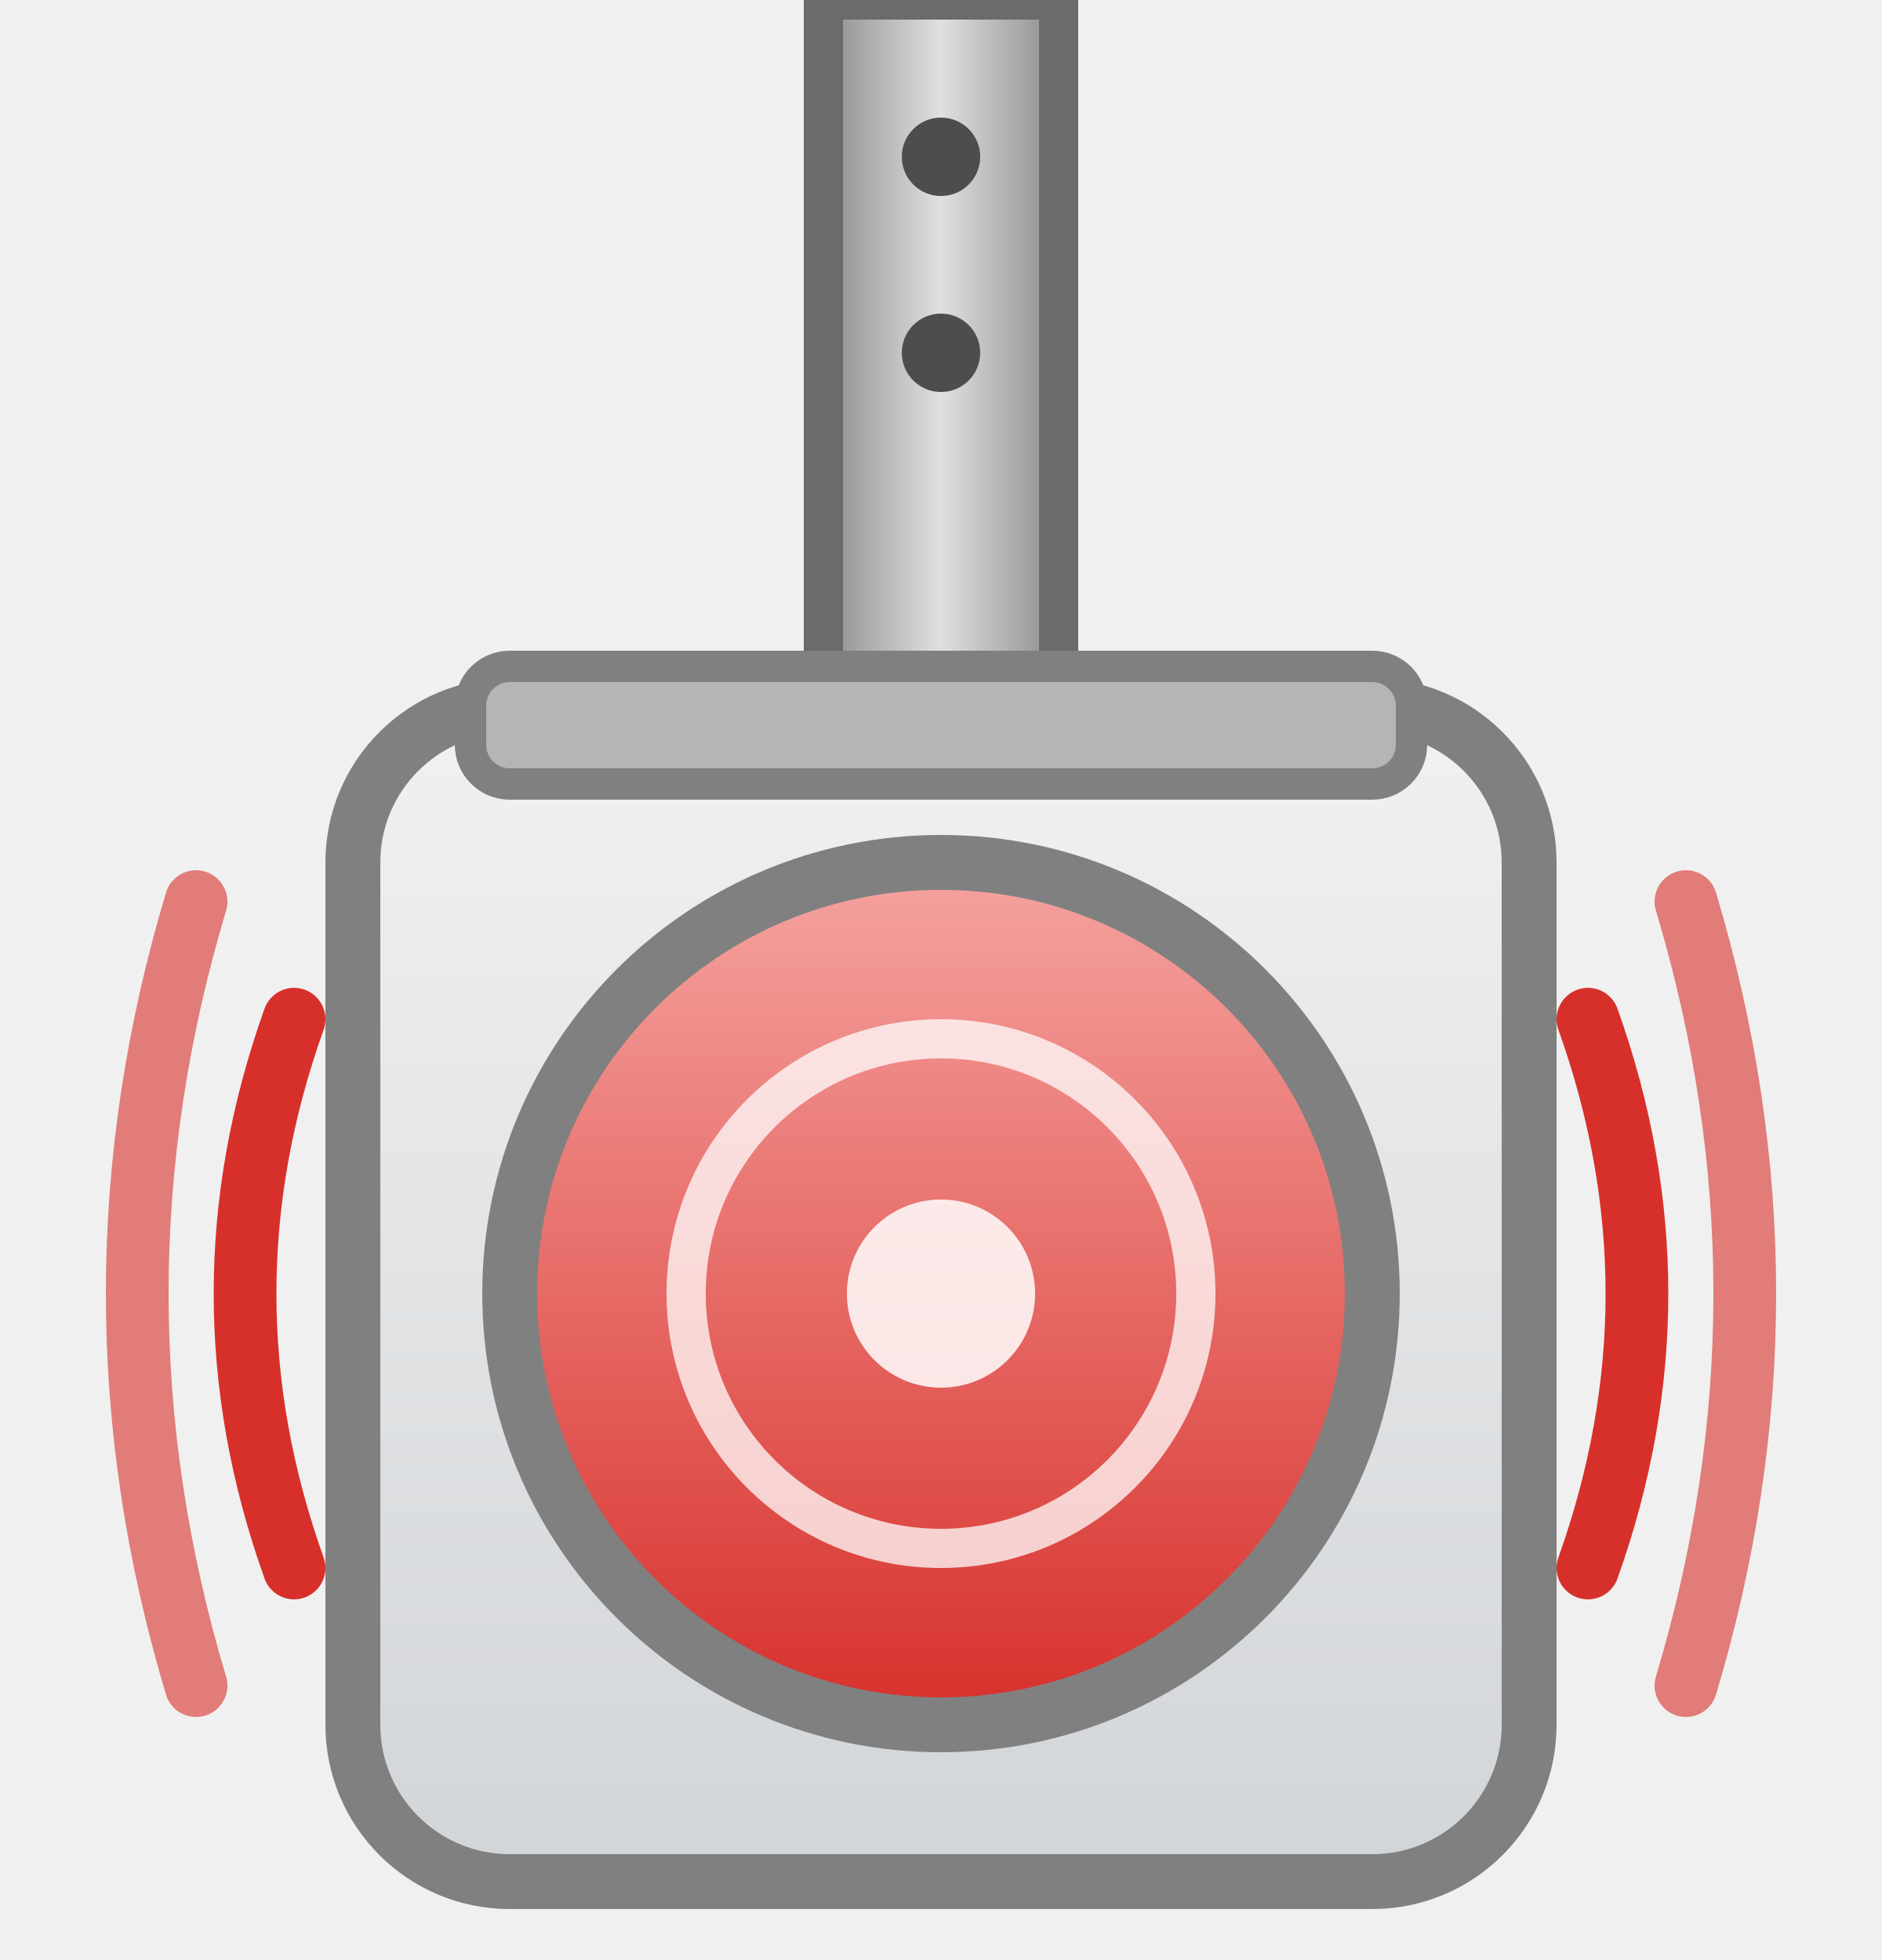
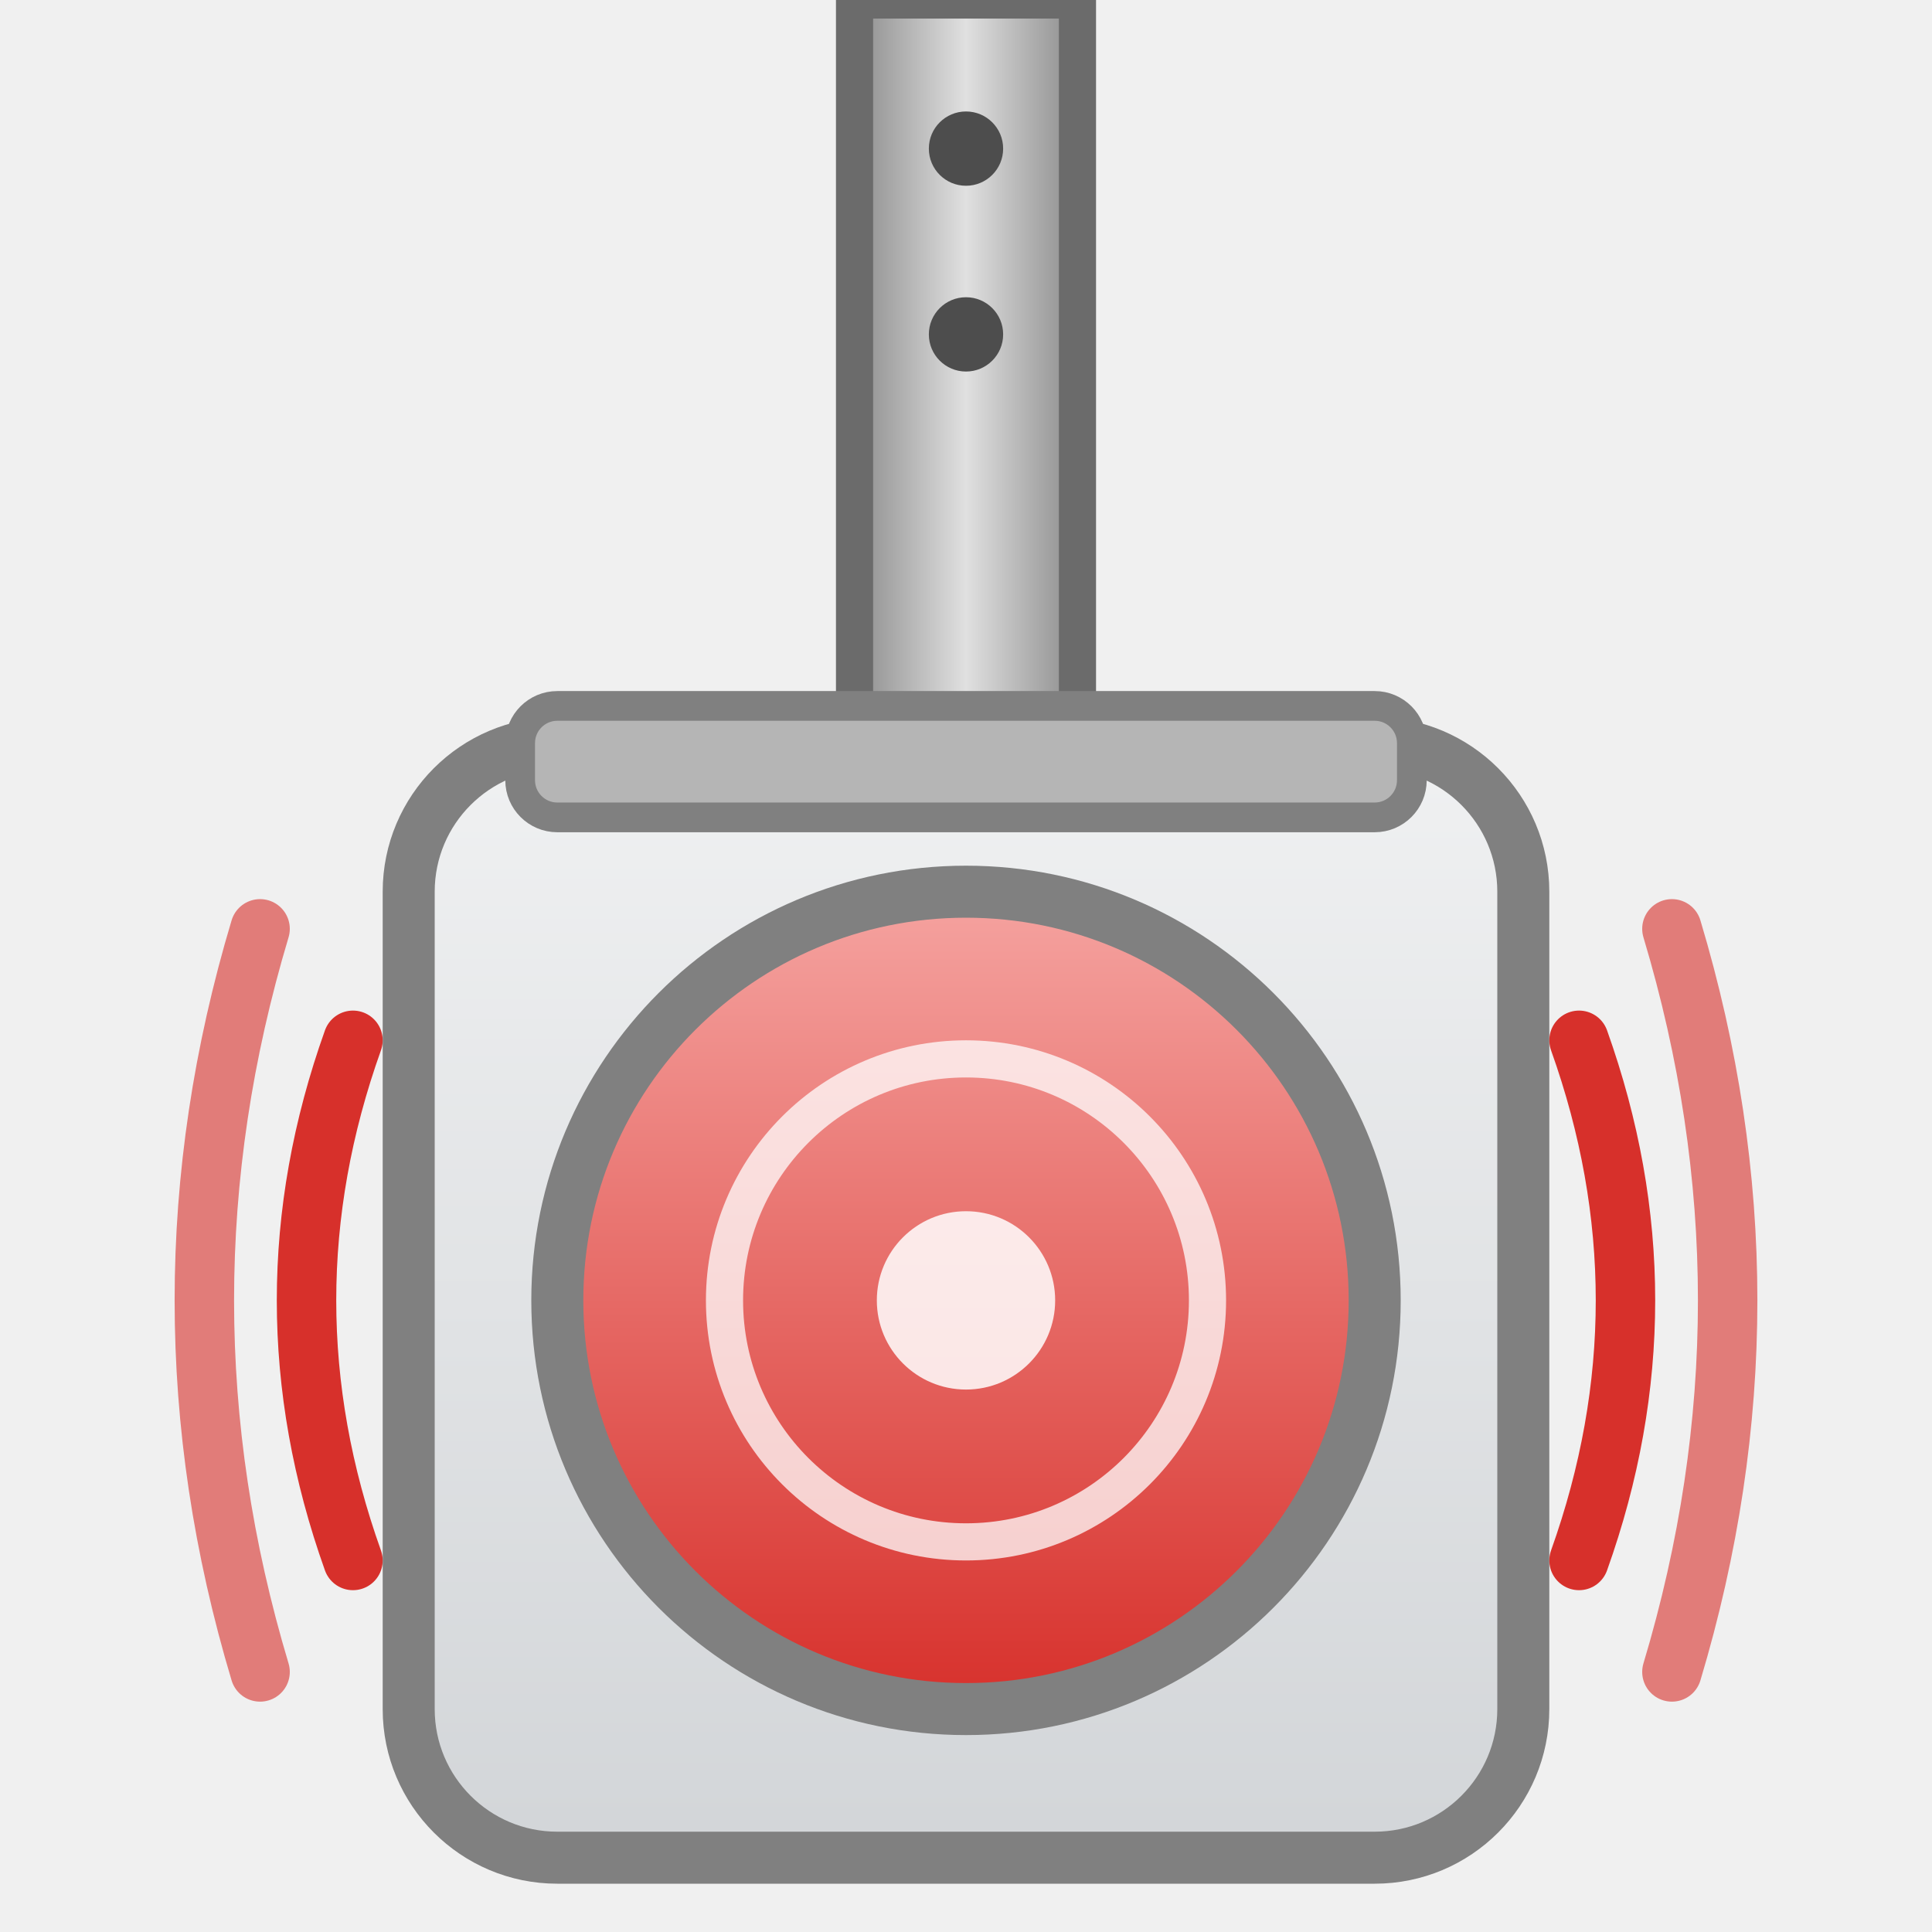
- <svg xmlns="http://www.w3.org/2000/svg" width="48" height="50" viewBox="0 0 48 50" role="img">
+ <svg xmlns="http://www.w3.org/2000/svg" width="52" height="52" viewBox="0 0 52 52" role="img">
  <defs>
    <linearGradient id="gG" x1="0" y1="0" x2="0" y2="1">
      <stop offset="0" stop-color="#F0F1F2" />
      <stop offset="1" stop-color="#D2D5D8" />
    </linearGradient>
    <linearGradient id="gR" x1="0" y1="0" x2="1" y2="0">
      <stop offset="0" stop-color="#8C8C8C" />
      <stop offset="0.5" stop-color="#E0E0E0" />
      <stop offset="1" stop-color="#8C8C8C" />
    </linearGradient>
    <linearGradient id="gK" x1="0" y1="0" x2="0" y2="1">
      <stop offset="0" stop-color="#F5A3A0" />
      <stop offset="1" stop-color="#D7302B" />
    </linearGradient>
  </defs>
-   <rect x="21" y="0" width="6" height="20" fill="url(#gR)" stroke="#6B6B6B" stroke-width="1" />
+   <rect x="23" y="0" width="6" height="22" fill="url(#gR)" stroke="#6B6B6B" stroke-width="1" />
  <g fill="#4D4D4D">
-     <circle cx="24" cy="4" r="1" />
-     <circle cx="24" cy="9" r="1" />
+     <circle cx="26" cy="4" r="1" />
+     <circle cx="26" cy="9" r="1" />
  </g>
-   <rect x="9" y="18" width="30" height="30" rx="4" fill="url(#gG)" stroke="#808080" stroke-width="1.4" />
-   <rect x="12" y="17" width="24" height="3" rx="1" fill="#B5B5B5" stroke="#808080" stroke-width="0.8" />
+   <rect x="11" y="20" width="30" height="30" rx="4" fill="url(#gG)" stroke="#808080" stroke-width="1.4" />
+   <rect x="14" y="19" width="24" height="3" rx="1" fill="#B5B5B5" stroke="#808080" stroke-width="0.8" />
  <g>
    <animate attributeName="opacity" values="1;0.45;1" keyTimes="0;0.5;1" calcMode="spline" keySplines="0.45 0 0.55 1;0.45 0 0.55 1" dur="0.6s" repeatCount="indefinite" />
-     <circle cx="24" cy="33" r="11" fill="url(#gK)" />
+     <circle cx="26" cy="35" r="11" fill="url(#gK)" />
  </g>
-   <circle cx="24" cy="33" r="11" fill="none" stroke="#808080" stroke-width="1.4" />
-   <circle cx="24" cy="33" r="6.5" fill="none" stroke="#FFFFFF" stroke-opacity="0.75" stroke-width="1" />
-   <circle cx="24" cy="33" r="2.4" fill="#FFFFFF" fill-opacity="0.85" />
+   <circle cx="26" cy="35" r="11" fill="none" stroke="#808080" stroke-width="1.4" />
+   <circle cx="26" cy="35" r="6.5" fill="none" stroke="#FFFFFF" stroke-opacity="0.75" stroke-width="1" />
+   <circle cx="26" cy="35" r="2.4" fill="#FFFFFF" fill-opacity="0.85" />
  <g opacity="0">
    <animate attributeName="opacity" values="0;0.95;0" dur="1.5s" begin="0s" repeatCount="indefinite" />
    <animateTransform attributeName="transform" type="translate" values="0 4;0 -4" dur="1.5s" begin="0s" repeatCount="indefinite" />
-     <path d="M18,35 a2.6,2.6 0 0 1 2,-4 a3.2,3.2 0 0 1 5.5,0.5 a2.4,2.4 0 0 1 1,4.2 h-7 a2,2 0 0 1 -1.5,-0.7 z" fill="#5A5A5A" stroke="#3A3A3A" stroke-width="0.6" />
+     <path d="M20,37 a2.6,2.6 0 0 1 2,-4 a3.2,3.2 0 0 1 5.5,0.5 a2.4,2.4 0 0 1 1,4.2 h-7 a2,2 0 0 1 -1.5,-0.7 z" fill="#5A5A5A" stroke="#3A3A3A" stroke-width="0.6" />
  </g>
  <g opacity="0">
    <animate attributeName="opacity" values="0;0.95;0" dur="1.5s" begin="0.5s" repeatCount="indefinite" />
    <animateTransform attributeName="transform" type="translate" values="0 4;0 -4" dur="1.5s" begin="0.5s" repeatCount="indefinite" />
-     <path d="M20,35 a2.6,2.6 0 0 1 2,-4 a3.2,3.2 0 0 1 5.5,0.5 a2.4,2.4 0 0 1 1,4.2 h-7 a2,2 0 0 1 -1.5,-0.7 z" fill="#5A5A5A" stroke="#3A3A3A" stroke-width="0.6" />
+     <path d="M22,37 a2.6,2.6 0 0 1 2,-4 a3.2,3.2 0 0 1 5.5,0.5 a2.4,2.4 0 0 1 1,4.2 h-7 a2,2 0 0 1 -1.5,-0.7 z" fill="#5A5A5A" stroke="#3A3A3A" stroke-width="0.6" />
  </g>
  <g opacity="0">
    <animate attributeName="opacity" values="0;0.95;0" dur="1.5s" begin="1s" repeatCount="indefinite" />
    <animateTransform attributeName="transform" type="translate" values="0 4;0 -4" dur="1.5s" begin="1s" repeatCount="indefinite" />
-     <path d="M22,35 a2.6,2.6 0 0 1 2,-4 a3.2,3.2 0 0 1 5.5,0.5 a2.4,2.4 0 0 1 1,4.2 h-7 a2,2 0 0 1 -1.5,-0.7 z" fill="#5A5A5A" stroke="#3A3A3A" stroke-width="0.6" />
+     <path d="M24,37 a2.6,2.6 0 0 1 2,-4 a3.2,3.2 0 0 1 5.5,0.5 a2.4,2.4 0 0 1 1,4.2 h-7 a2,2 0 0 1 -1.5,-0.7 z" fill="#5A5A5A" stroke="#3A3A3A" stroke-width="0.6" />
  </g>
  <g fill="none" stroke="#D7302B" stroke-width="1.6" stroke-linecap="round">
    <animate attributeName="opacity" values="1;0.15" dur="0.5s" calcMode="discrete" repeatCount="indefinite" />
-     <path d="M7.5,26.0 q-2.5,7 0,14" />
-     <path d="M5.0,23.0 q-3,10 0,20" stroke-opacity="0.6" />
-     <path d="M40.5,26.0 q2.5,7 0,14" />
-     <path d="M43.0,23.0 q3,10 0,20" stroke-opacity="0.6" />
+     <path d="M9.5,28.0 q-2.5,7 0,14" />
+     <path d="M7.0,25.0 q-3,10 0,20" stroke-opacity="0.6" />
+     <path d="M42.5,28.0 q2.5,7 0,14" />
+     <path d="M45.0,25.0 q3,10 0,20" stroke-opacity="0.6" />
  </g>
</svg>
